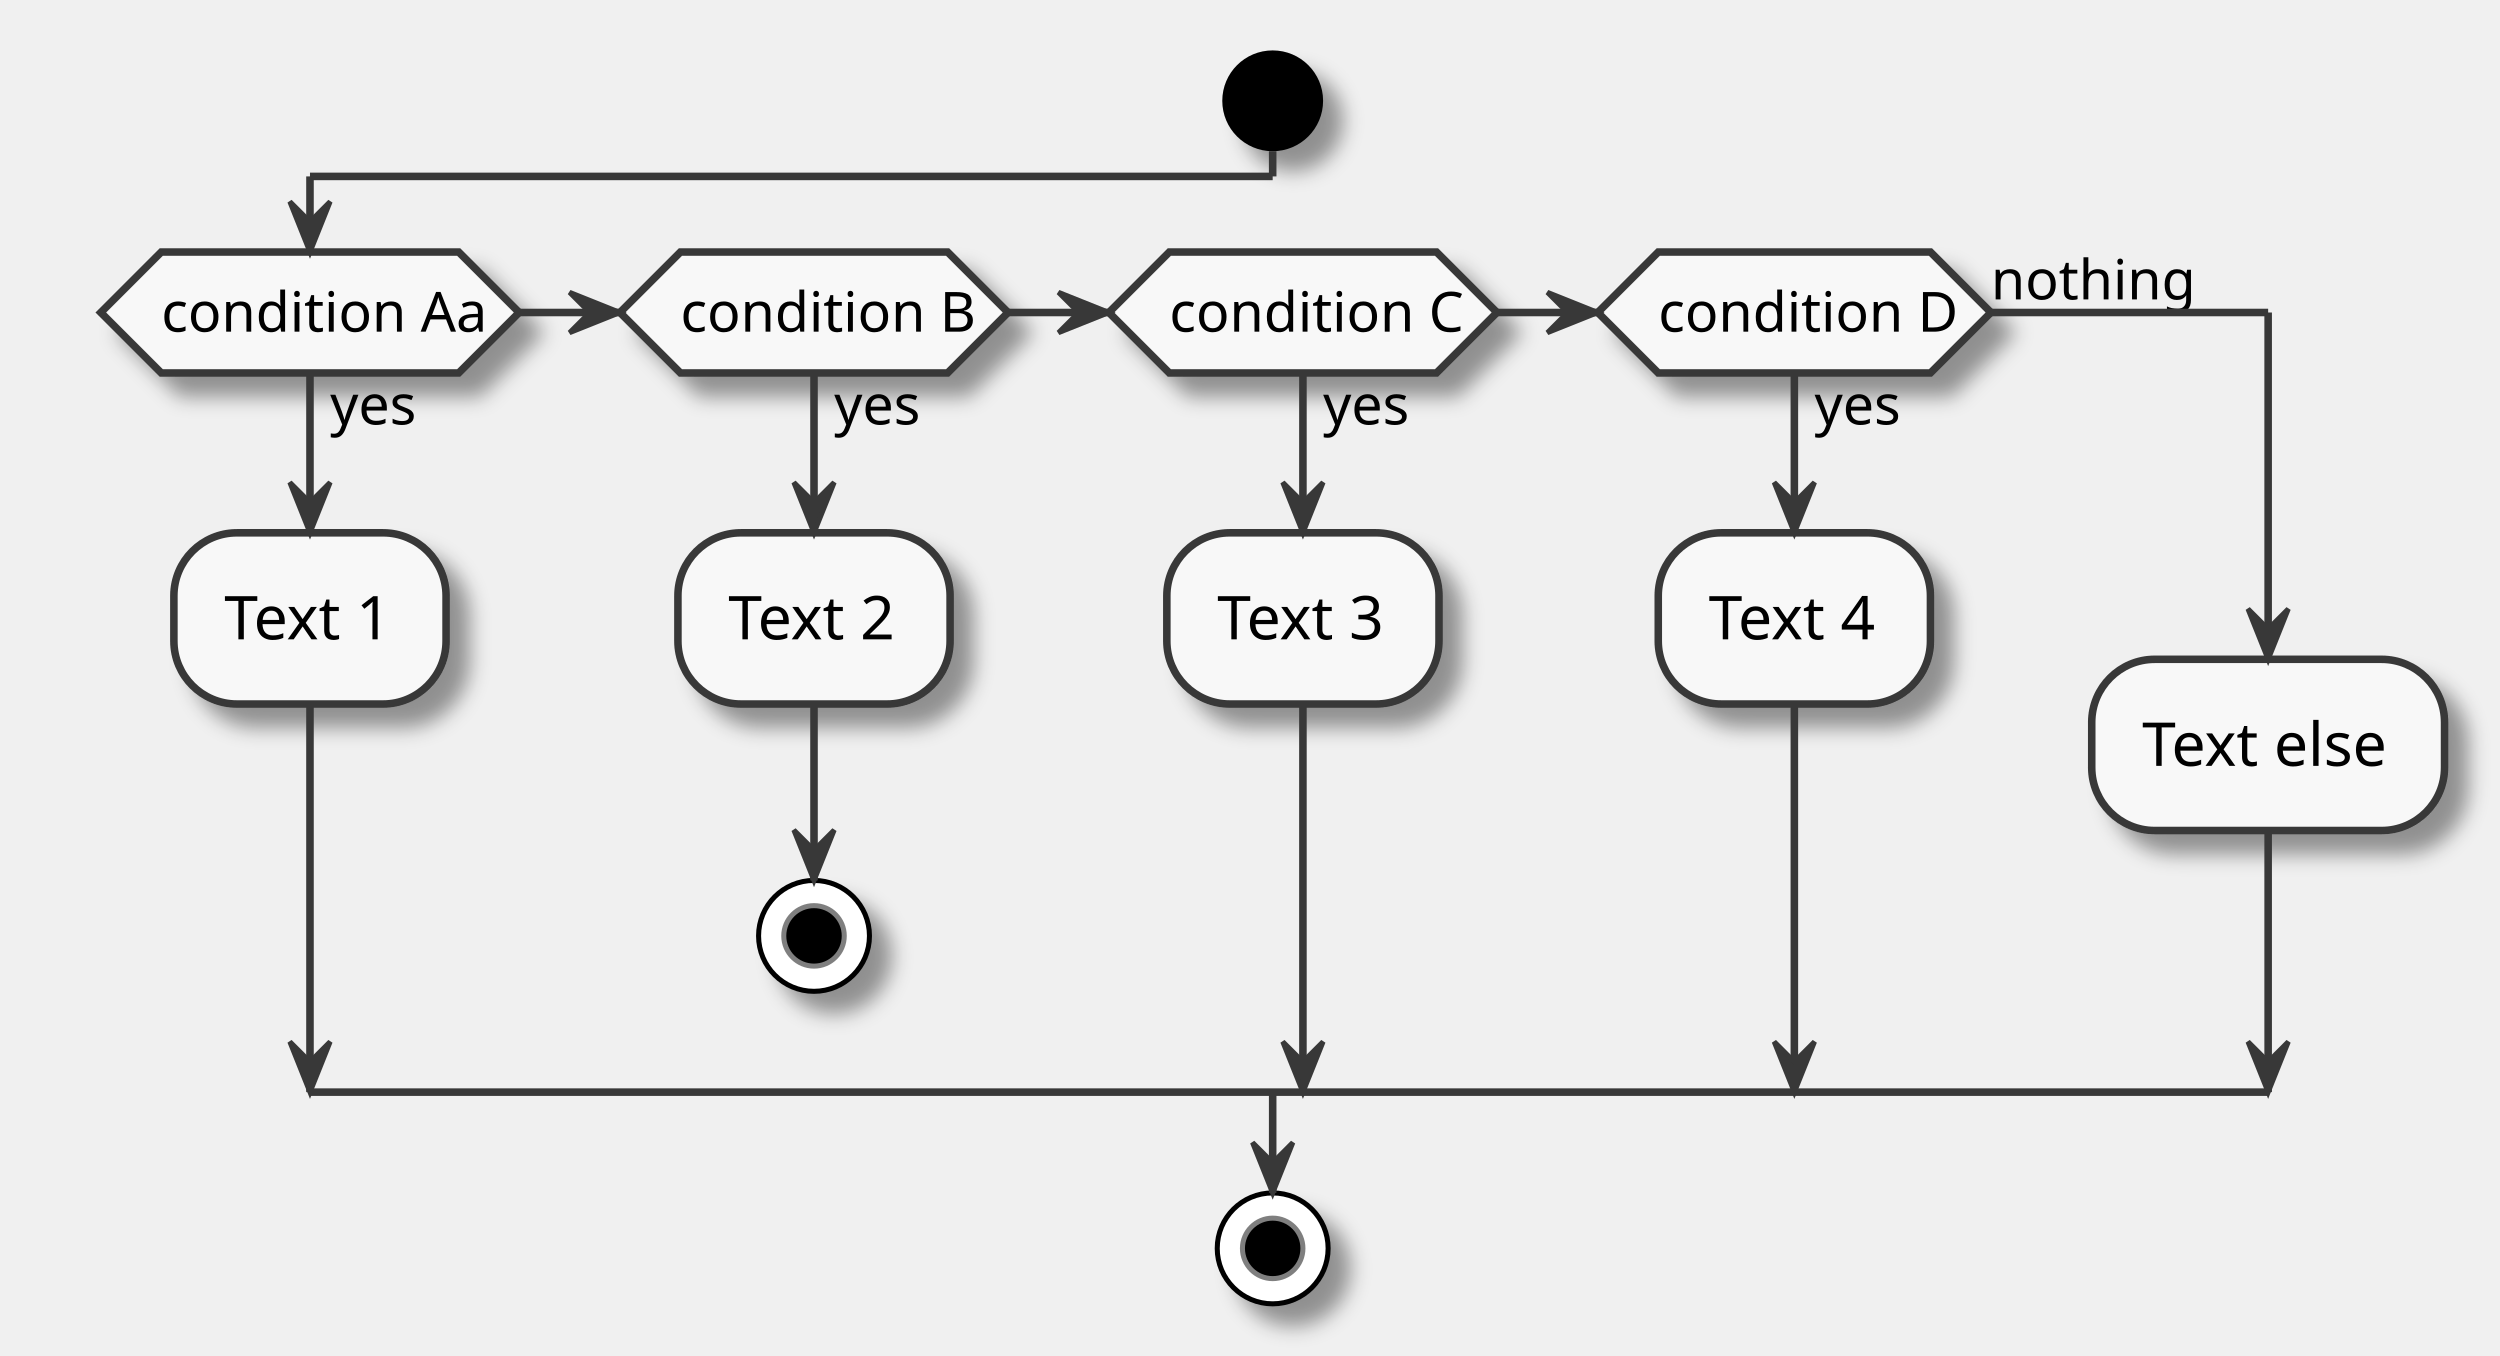
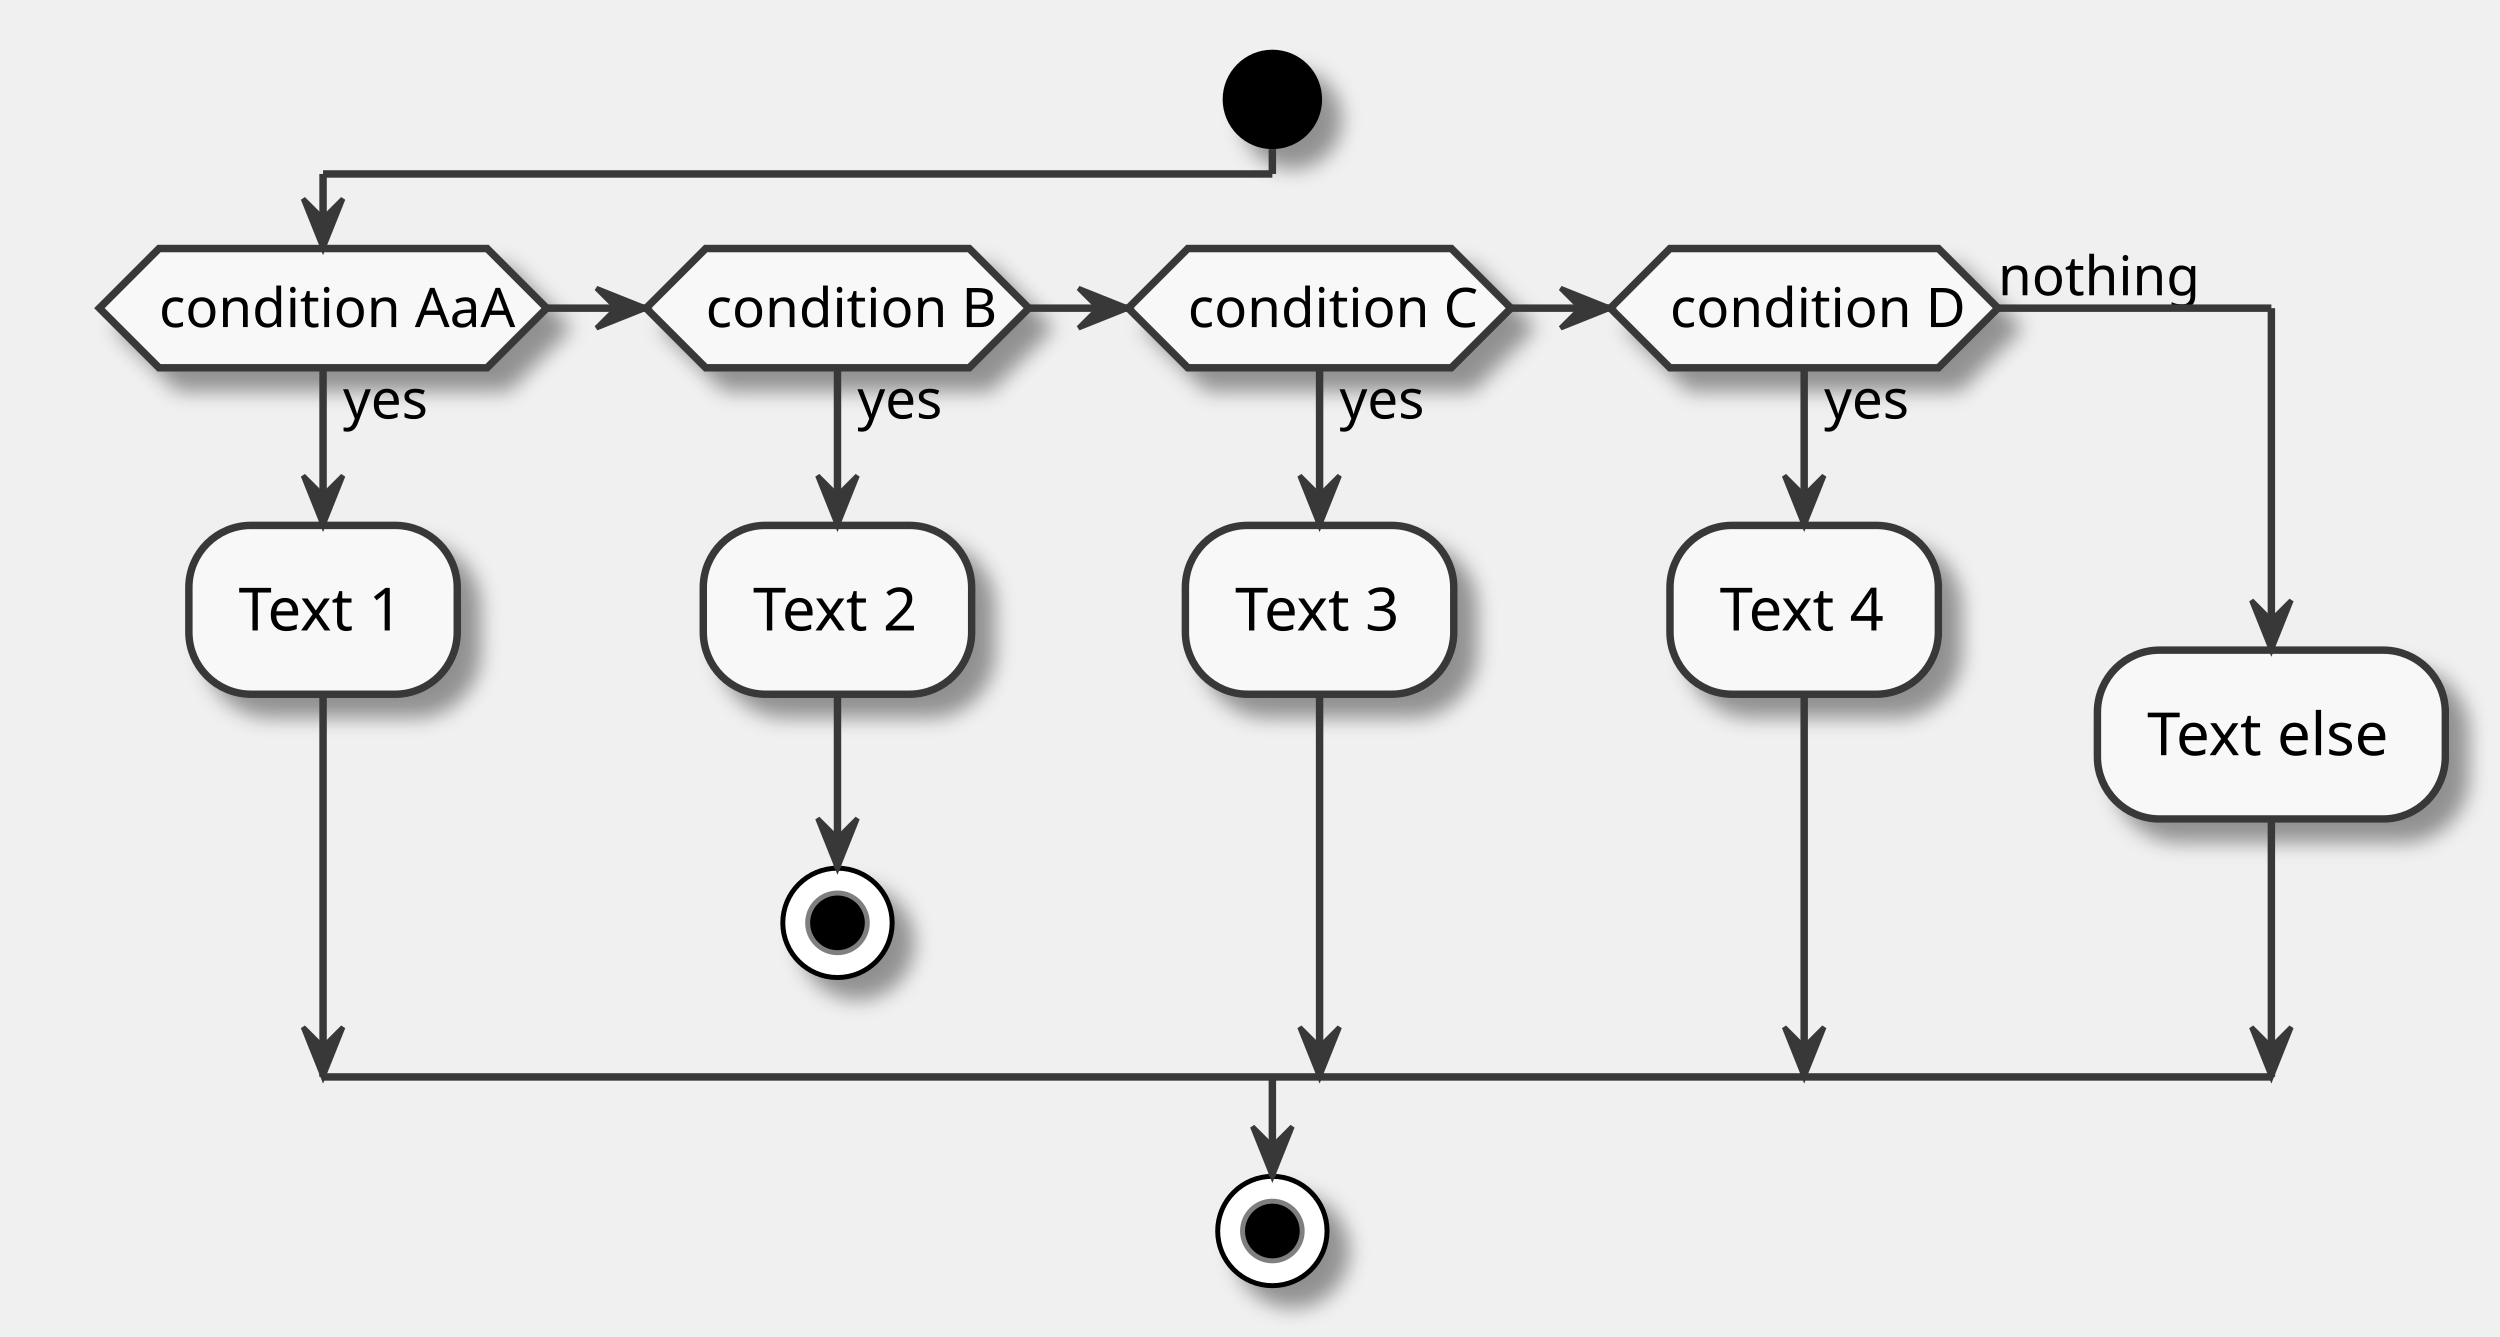
- <svg xmlns="http://www.w3.org/2000/svg" contentScriptType="application/ecmascript" contentStyleType="text/css" height="269px" preserveAspectRatio="none" style="width:496px;height:269px;" version="1.1" viewBox="0 0 496 269" width="496px" zoomAndPan="magnify">
+ <svg xmlns="http://www.w3.org/2000/svg" contentScriptType="application/ecmascript" contentStyleType="text/css" height="269px" preserveAspectRatio="none" style="width:503px;height:269px;" version="1.1" viewBox="0 0 503 269" width="503px" zoomAndPan="magnify">
  <defs>
-     <filter height="300%" id="fturk7cpfltcn" width="300%" x="-1" y="-1">
+     <filter height="300%" id="f144ghk8smbn7e" width="300%" x="-1" y="-1">
      <feGaussianBlur result="blurOut" stdDeviation="2.0" />
      <feColorMatrix in="blurOut" result="blurOut2" type="matrix" values="0 0 0 0 0 0 0 0 0 0 0 0 0 0 0 0 0 0 .4 0" />
      <feOffset dx="4.0" dy="4.0" in="blurOut2" result="blurOut3" />
      <feBlend in="SourceGraphic" in2="blurOut3" mode="normal" />
    </filter>
  </defs>
  <g>
-     <ellipse cx="252.5" cy="20" fill="#000000" filter="url(#fturk7cpfltcn)" rx="10" ry="10" style="stroke: none; stroke-width: 1.0;" />
-     <polygon fill="#F8F8F8" filter="url(#fturk7cpfltcn)" points="32,50,91,50,103,62,91,74,32,74,20,62,32,50" style="stroke: #383838; stroke-width: 1.5;" />
-     <text fill="#000000" font-family="sans-serif" font-size="11" lengthAdjust="spacingAndGlyphs" textLength="17" x="65.5" y="84.21">yes</text>
-     <text fill="#000000" font-family="sans-serif" font-size="11" lengthAdjust="spacingAndGlyphs" textLength="59" x="32" y="65.808">condition Aa</text>
-     <rect fill="#F8F8F8" filter="url(#fturk7cpfltcn)" height="33.969" rx="12.5" ry="12.5" style="stroke: #383838; stroke-width: 1.5;" width="54" x="34.5" y="105.71" />
-     <text fill="#000000" font-family="sans-serif" font-size="12" lengthAdjust="spacingAndGlyphs" textLength="34" x="44.5" y="126.849">Text 1</text>
-     <polygon fill="#F8F8F8" filter="url(#fturk7cpfltcn)" points="135,50,188,50,200,62,188,74,135,74,123,62,135,50" style="stroke: #383838; stroke-width: 1.5;" />
-     <text fill="#000000" font-family="sans-serif" font-size="11" lengthAdjust="spacingAndGlyphs" textLength="17" x="165.5" y="84.21">yes</text>
-     <text fill="#000000" font-family="sans-serif" font-size="11" lengthAdjust="spacingAndGlyphs" textLength="53" x="135" y="65.808">condition B</text>
-     <rect fill="#F8F8F8" filter="url(#fturk7cpfltcn)" height="33.969" rx="12.5" ry="12.5" style="stroke: #383838; stroke-width: 1.5;" width="54" x="134.5" y="105.71" />
-     <text fill="#000000" font-family="sans-serif" font-size="12" lengthAdjust="spacingAndGlyphs" textLength="34" x="144.5" y="126.849">Text 2</text>
-     <ellipse cx="161.5" cy="185.679" fill="#FFFFFF" filter="url(#fturk7cpfltcn)" rx="11" ry="11" style="stroke: #000000; stroke-width: 1.0;" />
-     <ellipse cx="161.5" cy="185.679" fill="#000000" rx="6" ry="6" style="stroke: #7F7F7F; stroke-width: 1.0;" />
-     <polygon fill="#F8F8F8" filter="url(#fturk7cpfltcn)" points="232,50,285,50,297,62,285,74,232,74,220,62,232,50" style="stroke: #383838; stroke-width: 1.5;" />
-     <text fill="#000000" font-family="sans-serif" font-size="11" lengthAdjust="spacingAndGlyphs" textLength="17" x="262.5" y="84.21">yes</text>
-     <text fill="#000000" font-family="sans-serif" font-size="11" lengthAdjust="spacingAndGlyphs" textLength="53" x="232" y="65.808">condition C</text>
-     <rect fill="#F8F8F8" filter="url(#fturk7cpfltcn)" height="33.969" rx="12.5" ry="12.5" style="stroke: #383838; stroke-width: 1.5;" width="54" x="231.5" y="105.71" />
-     <text fill="#000000" font-family="sans-serif" font-size="12" lengthAdjust="spacingAndGlyphs" textLength="34" x="241.5" y="126.849">Text 3</text>
-     <polygon fill="#F8F8F8" filter="url(#fturk7cpfltcn)" points="329,50,383,50,395,62,383,74,329,74,317,62,329,50" style="stroke: #383838; stroke-width: 1.5;" />
-     <text fill="#000000" font-family="sans-serif" font-size="11" lengthAdjust="spacingAndGlyphs" textLength="17" x="360" y="84.21">yes</text>
-     <text fill="#000000" font-family="sans-serif" font-size="11" lengthAdjust="spacingAndGlyphs" textLength="54" x="329" y="65.808">condition D</text>
-     <text fill="#000000" font-family="sans-serif" font-size="11" lengthAdjust="spacingAndGlyphs" textLength="36" x="395" y="59.406">nothing</text>
-     <rect fill="#F8F8F8" filter="url(#fturk7cpfltcn)" height="33.969" rx="12.5" ry="12.5" style="stroke: #383838; stroke-width: 1.5;" width="54" x="329" y="105.71" />
-     <text fill="#000000" font-family="sans-serif" font-size="12" lengthAdjust="spacingAndGlyphs" textLength="34" x="339" y="126.849">Text 4</text>
-     <rect fill="#F8F8F8" filter="url(#fturk7cpfltcn)" height="33.969" rx="12.5" ry="12.5" style="stroke: #383838; stroke-width: 1.5;" width="70" x="415" y="130.808" />
-     <text fill="#000000" font-family="sans-serif" font-size="12" lengthAdjust="spacingAndGlyphs" textLength="50" x="425" y="151.947">Text else</text>
-     <ellipse cx="252.5" cy="247.679" fill="#FFFFFF" filter="url(#fturk7cpfltcn)" rx="11" ry="11" style="stroke: #000000; stroke-width: 1.0;" />
-     <ellipse cx="252.5" cy="247.679" fill="#000000" rx="6" ry="6" style="stroke: #7F7F7F; stroke-width: 1.0;" />
-     <line style="stroke: #383838; stroke-width: 1.5;" x1="161.5" x2="161.5" y1="139.679" y2="174.679" />
-     <polygon fill="#383838" points="157.5,164.679,161.5,174.679,165.5,164.679,161.5,168.679" style="stroke: #383838; stroke-width: 1.0;" />
-     <line style="stroke: #383838; stroke-width: 1.5;" x1="61.5" x2="61.5" y1="74" y2="105.71" />
-     <polygon fill="#383838" points="57.5,95.71,61.5,105.71,65.5,95.71,61.5,99.71" style="stroke: #383838; stroke-width: 1.0;" />
-     <line style="stroke: #383838; stroke-width: 1.5;" x1="61.5" x2="61.5" y1="139.679" y2="216.679" />
-     <polygon fill="#383838" points="57.5,206.679,61.5,216.679,65.5,206.679,61.5,210.679" style="stroke: #383838; stroke-width: 1.0;" />
-     <line style="stroke: #383838; stroke-width: 1.5;" x1="161.5" x2="161.5" y1="74" y2="105.71" />
-     <polygon fill="#383838" points="157.5,95.71,161.5,105.71,165.5,95.71,161.5,99.71" style="stroke: #383838; stroke-width: 1.0;" />
-     <line style="stroke: #383838; stroke-width: 1.5;" x1="258.5" x2="258.5" y1="74" y2="105.71" />
-     <polygon fill="#383838" points="254.5,95.71,258.5,105.71,262.5,95.71,258.5,99.71" style="stroke: #383838; stroke-width: 1.0;" />
-     <line style="stroke: #383838; stroke-width: 1.5;" x1="258.5" x2="258.5" y1="139.679" y2="216.679" />
-     <polygon fill="#383838" points="254.5,206.679,258.5,216.679,262.5,206.679,258.5,210.679" style="stroke: #383838; stroke-width: 1.0;" />
-     <line style="stroke: #383838; stroke-width: 1.5;" x1="356" x2="356" y1="74" y2="105.71" />
-     <polygon fill="#383838" points="352,95.71,356,105.71,360,95.71,356,99.71" style="stroke: #383838; stroke-width: 1.0;" />
-     <line style="stroke: #383838; stroke-width: 1.5;" x1="356" x2="356" y1="139.679" y2="216.679" />
-     <polygon fill="#383838" points="352,206.679,356,216.679,360,206.679,356,210.679" style="stroke: #383838; stroke-width: 1.0;" />
-     <line style="stroke: #383838; stroke-width: 1.5;" x1="103" x2="123" y1="62" y2="62" />
-     <polygon fill="#383838" points="113,58,123,62,113,66,117,62" style="stroke: #383838; stroke-width: 1.0;" />
-     <line style="stroke: #383838; stroke-width: 1.5;" x1="200" x2="220" y1="62" y2="62" />
-     <polygon fill="#383838" points="210,58,220,62,210,66,214,62" style="stroke: #383838; stroke-width: 1.0;" />
-     <line style="stroke: #383838; stroke-width: 1.5;" x1="297" x2="317" y1="62" y2="62" />
-     <polygon fill="#383838" points="307,58,317,62,307,66,311,62" style="stroke: #383838; stroke-width: 1.0;" />
-     <line style="stroke: #383838; stroke-width: 1.5;" x1="252.5" x2="252.5" y1="30" y2="35" />
-     <line style="stroke: #383838; stroke-width: 1.5;" x1="252.5" x2="61.5" y1="35" y2="35" />
-     <line style="stroke: #383838; stroke-width: 1.5;" x1="61.5" x2="61.5" y1="35" y2="50" />
-     <polygon fill="#383838" points="57.5,40,61.5,50,65.5,40,61.5,44" style="stroke: #383838; stroke-width: 1.0;" />
-     <line style="stroke: #383838; stroke-width: 1.5;" x1="395" x2="450" y1="62" y2="62" />
-     <line style="stroke: #383838; stroke-width: 1.5;" x1="450" x2="450" y1="62" y2="130.808" />
-     <polygon fill="#383838" points="446,120.808,450,130.808,454,120.808,450,124.808" style="stroke: #383838; stroke-width: 1.0;" />
-     <line style="stroke: #383838; stroke-width: 1.5;" x1="450" x2="450" y1="164.777" y2="216.679" />
-     <polygon fill="#383838" points="446,206.679,450,216.679,454,206.679,450,210.679" style="stroke: #383838; stroke-width: 1.0;" />
-     <line style="stroke: #383838; stroke-width: 1.5;" x1="61.5" x2="450" y1="216.679" y2="216.679" />
-     <line style="stroke: #383838; stroke-width: 1.5;" x1="252.5" x2="252.5" y1="216.679" y2="236.679" />
-     <polygon fill="#383838" points="248.5,226.679,252.5,236.679,256.5,226.679,252.5,230.679" style="stroke: #383838; stroke-width: 1.0;" />
+     <ellipse cx="256" cy="20" fill="#000000" filter="url(#f144ghk8smbn7e)" rx="10" ry="10" style="stroke: none; stroke-width: 1.0;" />
+     <polygon fill="#F8F8F8" filter="url(#f144ghk8smbn7e)" points="32,50,98,50,110,62,98,74,32,74,20,62,32,50" style="stroke: #383838; stroke-width: 1.5;" />
+     <text fill="#000000" font-family="sans-serif" font-size="11" lengthAdjust="spacingAndGlyphs" textLength="17" x="69" y="84.21">yes</text>
+     <text fill="#000000" font-family="sans-serif" font-size="11" lengthAdjust="spacingAndGlyphs" textLength="66" x="32" y="65.808">condition AaA</text>
+     <rect fill="#F8F8F8" filter="url(#f144ghk8smbn7e)" height="33.969" rx="12.5" ry="12.5" style="stroke: #383838; stroke-width: 1.5;" width="54" x="38" y="105.71" />
+     <text fill="#000000" font-family="sans-serif" font-size="12" lengthAdjust="spacingAndGlyphs" textLength="34" x="48" y="126.849">Text 1</text>
+     <polygon fill="#F8F8F8" filter="url(#f144ghk8smbn7e)" points="142,50,195,50,207,62,195,74,142,74,130,62,142,50" style="stroke: #383838; stroke-width: 1.5;" />
+     <text fill="#000000" font-family="sans-serif" font-size="11" lengthAdjust="spacingAndGlyphs" textLength="17" x="172.5" y="84.21">yes</text>
+     <text fill="#000000" font-family="sans-serif" font-size="11" lengthAdjust="spacingAndGlyphs" textLength="53" x="142" y="65.808">condition B</text>
+     <rect fill="#F8F8F8" filter="url(#f144ghk8smbn7e)" height="33.969" rx="12.5" ry="12.5" style="stroke: #383838; stroke-width: 1.5;" width="54" x="141.5" y="105.71" />
+     <text fill="#000000" font-family="sans-serif" font-size="12" lengthAdjust="spacingAndGlyphs" textLength="34" x="151.5" y="126.849">Text 2</text>
+     <ellipse cx="168.5" cy="185.679" fill="#FFFFFF" filter="url(#f144ghk8smbn7e)" rx="11" ry="11" style="stroke: #000000; stroke-width: 1.0;" />
+     <ellipse cx="168.5" cy="185.679" fill="#000000" rx="6" ry="6" style="stroke: #7F7F7F; stroke-width: 1.0;" />
+     <polygon fill="#F8F8F8" filter="url(#f144ghk8smbn7e)" points="239,50,292,50,304,62,292,74,239,74,227,62,239,50" style="stroke: #383838; stroke-width: 1.5;" />
+     <text fill="#000000" font-family="sans-serif" font-size="11" lengthAdjust="spacingAndGlyphs" textLength="17" x="269.5" y="84.21">yes</text>
+     <text fill="#000000" font-family="sans-serif" font-size="11" lengthAdjust="spacingAndGlyphs" textLength="53" x="239" y="65.808">condition C</text>
+     <rect fill="#F8F8F8" filter="url(#f144ghk8smbn7e)" height="33.969" rx="12.5" ry="12.5" style="stroke: #383838; stroke-width: 1.5;" width="54" x="238.5" y="105.71" />
+     <text fill="#000000" font-family="sans-serif" font-size="12" lengthAdjust="spacingAndGlyphs" textLength="34" x="248.5" y="126.849">Text 3</text>
+     <polygon fill="#F8F8F8" filter="url(#f144ghk8smbn7e)" points="336,50,390,50,402,62,390,74,336,74,324,62,336,50" style="stroke: #383838; stroke-width: 1.5;" />
+     <text fill="#000000" font-family="sans-serif" font-size="11" lengthAdjust="spacingAndGlyphs" textLength="17" x="367" y="84.21">yes</text>
+     <text fill="#000000" font-family="sans-serif" font-size="11" lengthAdjust="spacingAndGlyphs" textLength="54" x="336" y="65.808">condition D</text>
+     <text fill="#000000" font-family="sans-serif" font-size="11" lengthAdjust="spacingAndGlyphs" textLength="36" x="402" y="59.406">nothing</text>
+     <rect fill="#F8F8F8" filter="url(#f144ghk8smbn7e)" height="33.969" rx="12.5" ry="12.5" style="stroke: #383838; stroke-width: 1.5;" width="54" x="336" y="105.71" />
+     <text fill="#000000" font-family="sans-serif" font-size="12" lengthAdjust="spacingAndGlyphs" textLength="34" x="346" y="126.849">Text 4</text>
+     <rect fill="#F8F8F8" filter="url(#f144ghk8smbn7e)" height="33.969" rx="12.5" ry="12.5" style="stroke: #383838; stroke-width: 1.5;" width="70" x="422" y="130.808" />
+     <text fill="#000000" font-family="sans-serif" font-size="12" lengthAdjust="spacingAndGlyphs" textLength="50" x="432" y="151.947">Text else</text>
+     <ellipse cx="256" cy="247.679" fill="#FFFFFF" filter="url(#f144ghk8smbn7e)" rx="11" ry="11" style="stroke: #000000; stroke-width: 1.0;" />
+     <ellipse cx="256" cy="247.679" fill="#000000" rx="6" ry="6" style="stroke: #7F7F7F; stroke-width: 1.0;" />
+     <line style="stroke: #383838; stroke-width: 1.5;" x1="168.5" x2="168.5" y1="139.679" y2="174.679" />
+     <polygon fill="#383838" points="164.5,164.679,168.5,174.679,172.5,164.679,168.5,168.679" style="stroke: #383838; stroke-width: 1.0;" />
+     <line style="stroke: #383838; stroke-width: 1.5;" x1="65" x2="65" y1="74" y2="105.71" />
+     <polygon fill="#383838" points="61,95.71,65,105.71,69,95.71,65,99.71" style="stroke: #383838; stroke-width: 1.0;" />
+     <line style="stroke: #383838; stroke-width: 1.5;" x1="65" x2="65" y1="139.679" y2="216.679" />
+     <polygon fill="#383838" points="61,206.679,65,216.679,69,206.679,65,210.679" style="stroke: #383838; stroke-width: 1.0;" />
+     <line style="stroke: #383838; stroke-width: 1.5;" x1="168.5" x2="168.5" y1="74" y2="105.71" />
+     <polygon fill="#383838" points="164.5,95.71,168.5,105.71,172.5,95.71,168.5,99.71" style="stroke: #383838; stroke-width: 1.0;" />
+     <line style="stroke: #383838; stroke-width: 1.5;" x1="265.5" x2="265.5" y1="74" y2="105.71" />
+     <polygon fill="#383838" points="261.5,95.71,265.5,105.71,269.5,95.71,265.5,99.71" style="stroke: #383838; stroke-width: 1.0;" />
+     <line style="stroke: #383838; stroke-width: 1.5;" x1="265.5" x2="265.5" y1="139.679" y2="216.679" />
+     <polygon fill="#383838" points="261.5,206.679,265.5,216.679,269.5,206.679,265.5,210.679" style="stroke: #383838; stroke-width: 1.0;" />
+     <line style="stroke: #383838; stroke-width: 1.5;" x1="363" x2="363" y1="74" y2="105.71" />
+     <polygon fill="#383838" points="359,95.71,363,105.71,367,95.71,363,99.71" style="stroke: #383838; stroke-width: 1.0;" />
+     <line style="stroke: #383838; stroke-width: 1.5;" x1="363" x2="363" y1="139.679" y2="216.679" />
+     <polygon fill="#383838" points="359,206.679,363,216.679,367,206.679,363,210.679" style="stroke: #383838; stroke-width: 1.0;" />
+     <line style="stroke: #383838; stroke-width: 1.5;" x1="110" x2="130" y1="62" y2="62" />
+     <polygon fill="#383838" points="120,58,130,62,120,66,124,62" style="stroke: #383838; stroke-width: 1.0;" />
+     <line style="stroke: #383838; stroke-width: 1.5;" x1="207" x2="227" y1="62" y2="62" />
+     <polygon fill="#383838" points="217,58,227,62,217,66,221,62" style="stroke: #383838; stroke-width: 1.0;" />
+     <line style="stroke: #383838; stroke-width: 1.5;" x1="304" x2="324" y1="62" y2="62" />
+     <polygon fill="#383838" points="314,58,324,62,314,66,318,62" style="stroke: #383838; stroke-width: 1.0;" />
+     <line style="stroke: #383838; stroke-width: 1.5;" x1="256" x2="256" y1="30" y2="35" />
+     <line style="stroke: #383838; stroke-width: 1.5;" x1="256" x2="65" y1="35" y2="35" />
+     <line style="stroke: #383838; stroke-width: 1.5;" x1="65" x2="65" y1="35" y2="50" />
+     <polygon fill="#383838" points="61,40,65,50,69,40,65,44" style="stroke: #383838; stroke-width: 1.0;" />
+     <line style="stroke: #383838; stroke-width: 1.5;" x1="402" x2="457" y1="62" y2="62" />
+     <line style="stroke: #383838; stroke-width: 1.5;" x1="457" x2="457" y1="62" y2="130.808" />
+     <polygon fill="#383838" points="453,120.808,457,130.808,461,120.808,457,124.808" style="stroke: #383838; stroke-width: 1.0;" />
+     <line style="stroke: #383838; stroke-width: 1.5;" x1="457" x2="457" y1="164.777" y2="216.679" />
+     <polygon fill="#383838" points="453,206.679,457,216.679,461,206.679,457,210.679" style="stroke: #383838; stroke-width: 1.0;" />
+     <line style="stroke: #383838; stroke-width: 1.5;" x1="65" x2="457" y1="216.679" y2="216.679" />
+     <line style="stroke: #383838; stroke-width: 1.5;" x1="256" x2="256" y1="216.679" y2="236.679" />
+     <polygon fill="#383838" points="252,226.679,256,236.679,260,226.679,256,230.679" style="stroke: #383838; stroke-width: 1.0;" />
  </g>
</svg>
